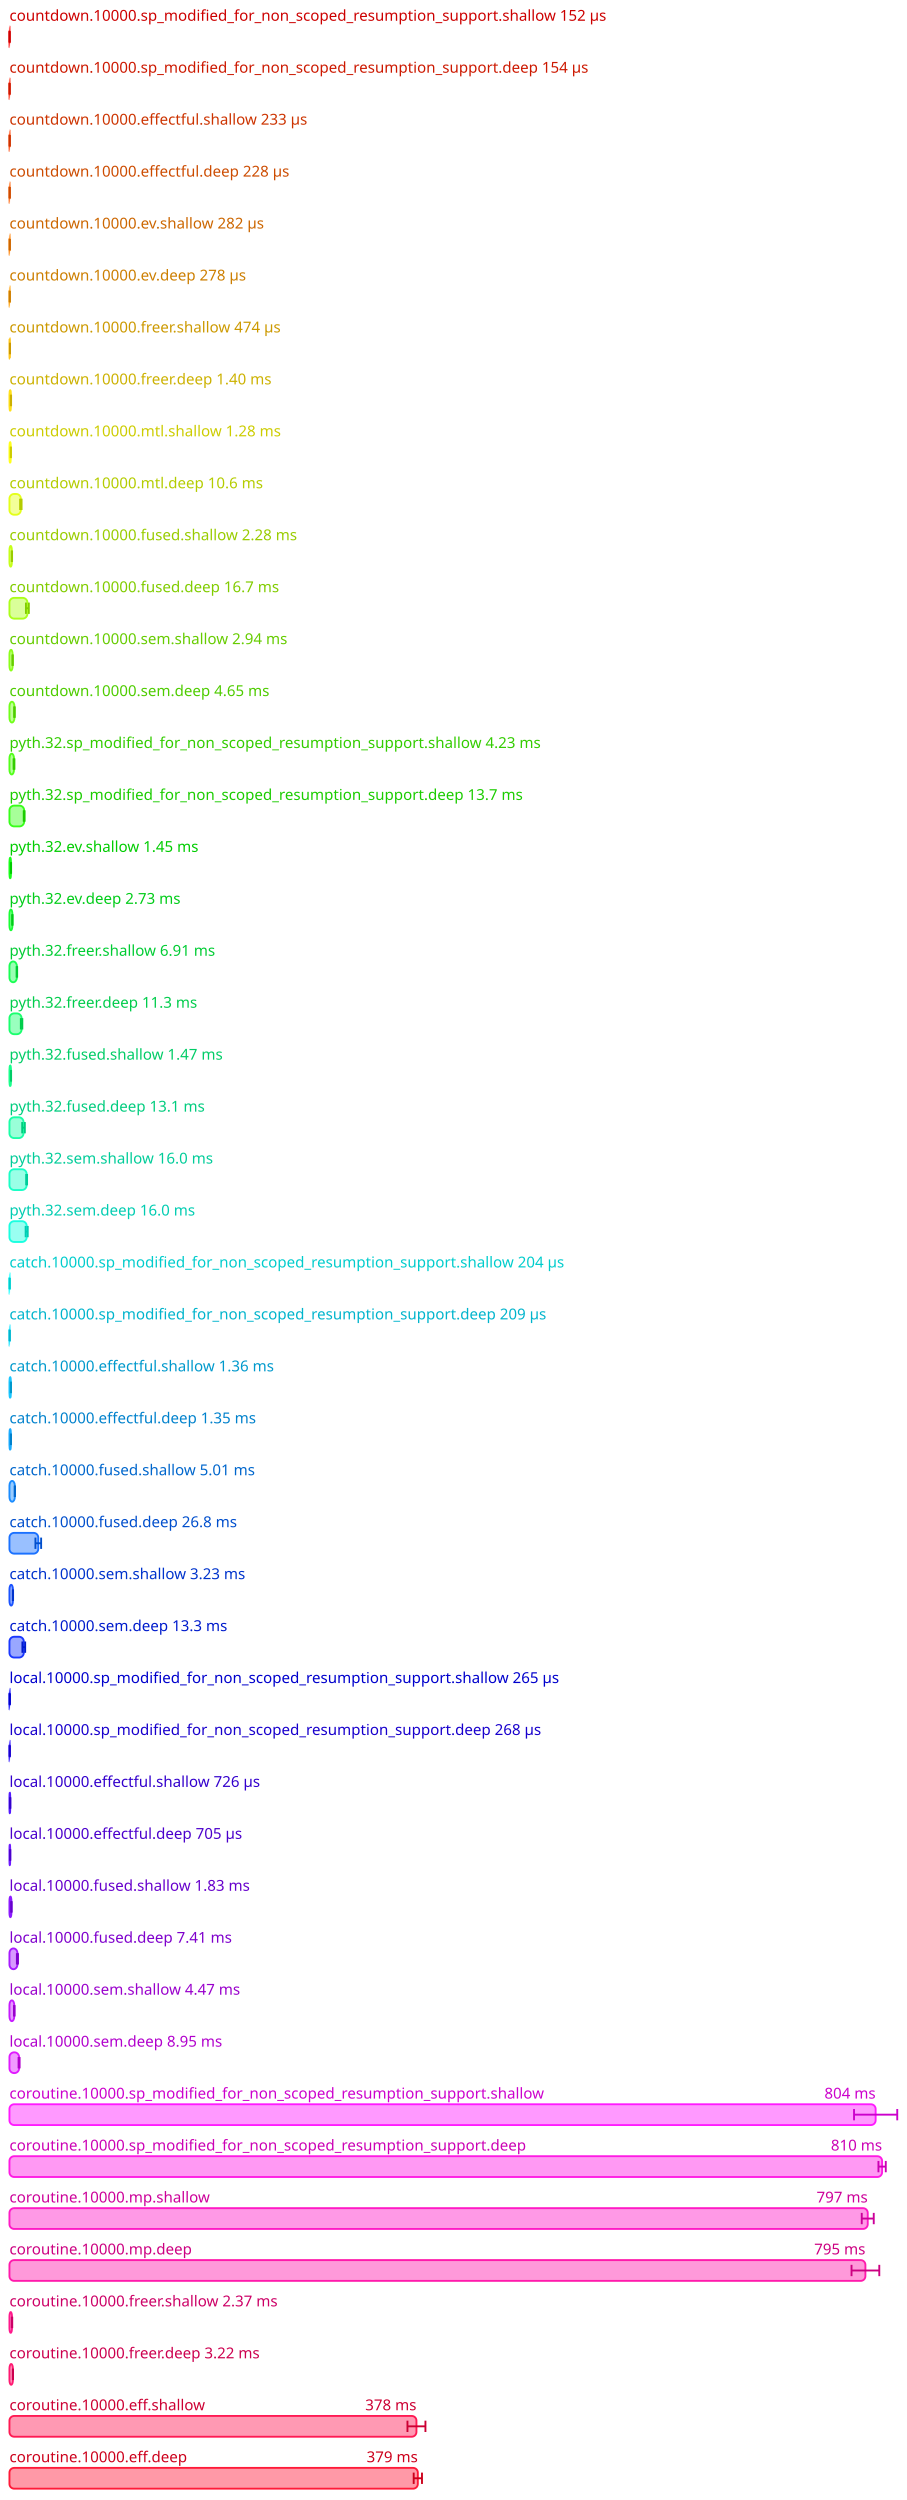
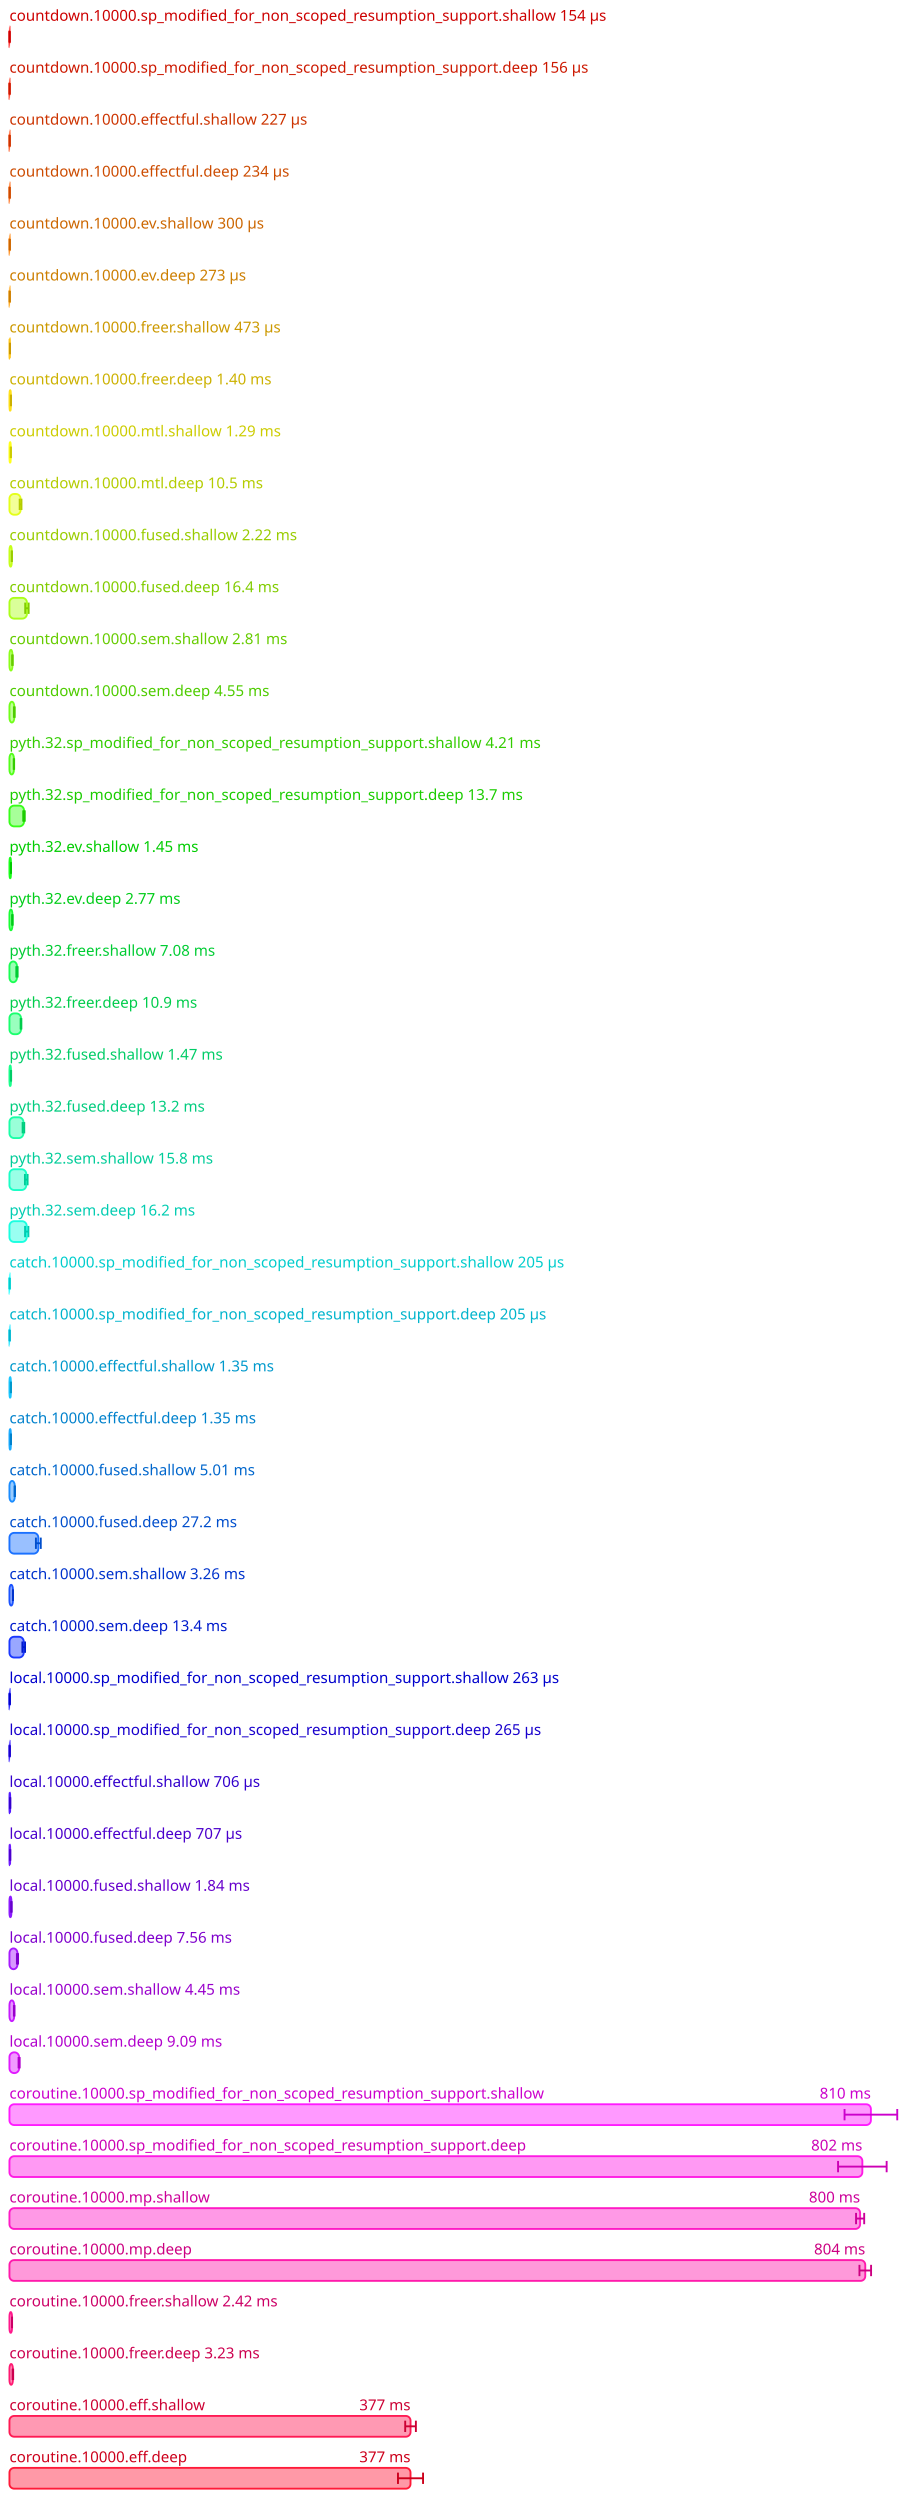
<svg xmlns="http://www.w3.org/2000/svg" height="2647" width="960.0" font-size="16" font-family="sans-serif" stroke-width="2">
  <g transform="translate(10.0 0)">
-     <text fill="hsl(0, 100%, 40%)" y="22">countdown.10000.sp_modified_for_non_scoped_resumption_support.shallow 152  μs</text>
-     <g>
-       <rect y="28" rx="5" height="22" width="0.174" fill="hsl(0, 100%, 80%)" stroke="hsl(0, 100%, 55%)" />
+     <text fill="hsl(0, 100%, 40%)" y="22">countdown.10000.sp_modified_for_non_scoped_resumption_support.shallow 154  μs</text>
+     <g>
+       <rect y="28" rx="5" height="22" width="0.173" fill="hsl(0, 100%, 80%)" stroke="hsl(0, 100%, 55%)" />
      <g stroke="hsl(0, 100%, 40%)">
-         <line x1="0.161" x2="0.186" y1="39" y2="39" />
-         <line x1="0.161" x2="0.161" y1="33" y2="45" />
-         <line x1="0.186" x2="0.186" y1="33" y2="45" />
-       </g>
-     </g>
-     <text fill="hsl(7, 100%, 40%)" y="77">countdown.10000.sp_modified_for_non_scoped_resumption_support.deep 154  μs</text>
-     <g>
-       <rect y="83" rx="5" height="22" width="0.176" fill="hsl(7, 100%, 80%)" stroke="hsl(7, 100%, 55%)" />
+         <line x1="0.159" x2="0.188" y1="39" y2="39" />
+         <line x1="0.159" x2="0.159" y1="33" y2="45" />
+         <line x1="0.188" x2="0.188" y1="33" y2="45" />
+       </g>
+     </g>
+     <text fill="hsl(7, 100%, 40%)" y="77">countdown.10000.sp_modified_for_non_scoped_resumption_support.deep 156  μs</text>
+     <g>
+       <rect y="83" rx="5" height="22" width="0.175" fill="hsl(7, 100%, 80%)" stroke="hsl(7, 100%, 55%)" />
      <g stroke="hsl(7, 100%, 40%)">
-         <line x1="0.16" x2="0.192" y1="94" y2="94" />
-         <line x1="0.16" x2="0.16" y1="88" y2="100" />
-         <line x1="0.192" x2="0.192" y1="88" y2="100" />
-       </g>
-     </g>
-     <text fill="hsl(15, 100%, 40%)" y="132">countdown.10000.effectful.shallow 233  μs</text>
-     <g>
-       <rect y="138" rx="5" height="22" width="0.266" fill="hsl(15, 100%, 80%)" stroke="hsl(15, 100%, 55%)" />
+         <line x1="0.161" x2="0.19" y1="94" y2="94" />
+         <line x1="0.161" x2="0.161" y1="88" y2="100" />
+         <line x1="0.19" x2="0.19" y1="88" y2="100" />
+       </g>
+     </g>
+     <text fill="hsl(15, 100%, 40%)" y="132">countdown.10000.effectful.shallow 227  μs</text>
+     <g>
+       <rect y="138" rx="5" height="22" width="0.256" fill="hsl(15, 100%, 80%)" stroke="hsl(15, 100%, 55%)" />
      <g stroke="hsl(15, 100%, 40%)">
-         <line x1="0.24" x2="0.291" y1="149" y2="149" />
+         <line x1="0.24" x2="0.271" y1="149" y2="149" />
        <line x1="0.24" x2="0.24" y1="143" y2="155" />
-         <line x1="0.291" x2="0.291" y1="143" y2="155" />
-       </g>
-     </g>
-     <text fill="hsl(22, 100%, 40%)" y="187">countdown.10000.effectful.deep 228  μs</text>
-     <g>
-       <rect y="193" rx="5" height="22" width="0.26" fill="hsl(22, 100%, 80%)" stroke="hsl(22, 100%, 55%)" />
+         <line x1="0.271" x2="0.271" y1="143" y2="155" />
+       </g>
+     </g>
+     <text fill="hsl(22, 100%, 40%)" y="187">countdown.10000.effectful.deep 234  μs</text>
+     <g>
+       <rect y="193" rx="5" height="22" width="0.263" fill="hsl(22, 100%, 80%)" stroke="hsl(22, 100%, 55%)" />
      <g stroke="hsl(22, 100%, 40%)">
-         <line x1="0.244" x2="0.276" y1="204" y2="204" />
-         <line x1="0.244" x2="0.244" y1="198" y2="210" />
-         <line x1="0.276" x2="0.276" y1="198" y2="210" />
-       </g>
-     </g>
-     <text fill="hsl(30, 100%, 40%)" y="242">countdown.10000.ev.shallow 282  μs</text>
-     <g>
-       <rect y="248" rx="5" height="22" width="0.322" fill="hsl(30, 100%, 80%)" stroke="hsl(30, 100%, 55%)" />
+         <line x1="0.249" x2="0.277" y1="204" y2="204" />
+         <line x1="0.249" x2="0.249" y1="198" y2="210" />
+         <line x1="0.277" x2="0.277" y1="198" y2="210" />
+       </g>
+     </g>
+     <text fill="hsl(30, 100%, 40%)" y="242">countdown.10000.ev.shallow 300  μs</text>
+     <g>
+       <rect y="248" rx="5" height="22" width="0.337" fill="hsl(30, 100%, 80%)" stroke="hsl(30, 100%, 55%)" />
      <g stroke="hsl(30, 100%, 40%)">
-         <line x1="0.296" x2="0.348" y1="259" y2="259" />
-         <line x1="0.296" x2="0.296" y1="253" y2="265" />
-         <line x1="0.348" x2="0.348" y1="253" y2="265" />
-       </g>
-     </g>
-     <text fill="hsl(37, 100%, 40%)" y="297">countdown.10000.ev.deep 278  μs</text>
-     <g>
-       <rect y="303" rx="5" height="22" width="0.317" fill="hsl(37, 100%, 80%)" stroke="hsl(37, 100%, 55%)" />
+         <line x1="0.311" x2="0.364" y1="259" y2="259" />
+         <line x1="0.311" x2="0.311" y1="253" y2="265" />
+         <line x1="0.364" x2="0.364" y1="253" y2="265" />
+       </g>
+     </g>
+     <text fill="hsl(37, 100%, 40%)" y="297">countdown.10000.ev.deep 273  μs</text>
+     <g>
+       <rect y="303" rx="5" height="22" width="0.307" fill="hsl(37, 100%, 80%)" stroke="hsl(37, 100%, 55%)" />
      <g stroke="hsl(37, 100%, 40%)">
-         <line x1="0.296" x2="0.338" y1="314" y2="314" />
-         <line x1="0.296" x2="0.296" y1="308" y2="320" />
-         <line x1="0.338" x2="0.338" y1="308" y2="320" />
-       </g>
-     </g>
-     <text fill="hsl(45, 100%, 40%)" y="352">countdown.10000.freer.shallow 474  μs</text>
-     <g>
-       <rect y="358" rx="5" height="22" width="0.541" fill="hsl(45, 100%, 80%)" stroke="hsl(45, 100%, 55%)" />
+         <line x1="0.281" x2="0.333" y1="314" y2="314" />
+         <line x1="0.281" x2="0.281" y1="308" y2="320" />
+         <line x1="0.333" x2="0.333" y1="308" y2="320" />
+       </g>
+     </g>
+     <text fill="hsl(45, 100%, 40%)" y="352">countdown.10000.freer.shallow 473  μs</text>
+     <g>
+       <rect y="358" rx="5" height="22" width="0.533" fill="hsl(45, 100%, 80%)" stroke="hsl(45, 100%, 55%)" />
      <g stroke="hsl(45, 100%, 40%)">
-         <line x1="0.488" x2="0.593" y1="369" y2="369" />
-         <line x1="0.488" x2="0.488" y1="363" y2="375" />
-         <line x1="0.593" x2="0.593" y1="363" y2="375" />
+         <line x1="0.508" x2="0.557" y1="369" y2="369" />
+         <line x1="0.508" x2="0.508" y1="363" y2="375" />
+         <line x1="0.557" x2="0.557" y1="363" y2="375" />
      </g>
    </g>
    <text fill="hsl(52, 100%, 40%)" y="407">countdown.10000.freer.deep 1.40 ms</text>
    <g>
-       <rect y="413" rx="5" height="22" width="1.594" fill="hsl(52, 100%, 80%)" stroke="hsl(52, 100%, 55%)" />
+       <rect y="413" rx="5" height="22" width="1.579" fill="hsl(52, 100%, 80%)" stroke="hsl(52, 100%, 55%)" />
      <g stroke="hsl(52, 100%, 40%)">
-         <line x1="1.436" x2="1.753" y1="424" y2="424" />
-         <line x1="1.436" x2="1.436" y1="418" y2="430" />
-         <line x1="1.753" x2="1.753" y1="418" y2="430" />
-       </g>
-     </g>
-     <text fill="hsl(60, 100%, 40%)" y="462">countdown.10000.mtl.shallow 1.28 ms</text>
-     <g>
-       <rect y="468" rx="5" height="22" width="1.458" fill="hsl(60, 100%, 80%)" stroke="hsl(60, 100%, 55%)" />
+         <line x1="1.483" x2="1.675" y1="424" y2="424" />
+         <line x1="1.483" x2="1.483" y1="418" y2="430" />
+         <line x1="1.675" x2="1.675" y1="418" y2="430" />
+       </g>
+     </g>
+     <text fill="hsl(60, 100%, 40%)" y="462">countdown.10000.mtl.shallow 1.29 ms</text>
+     <g>
+       <rect y="468" rx="5" height="22" width="1.448" fill="hsl(60, 100%, 80%)" stroke="hsl(60, 100%, 55%)" />
      <g stroke="hsl(60, 100%, 40%)">
-         <line x1="1.352" x2="1.565" y1="479" y2="479" />
-         <line x1="1.352" x2="1.352" y1="473" y2="485" />
-         <line x1="1.565" x2="1.565" y1="473" y2="485" />
-       </g>
-     </g>
-     <text fill="hsl(67, 100%, 40%)" y="517">countdown.10000.mtl.deep 10.6 ms</text>
-     <g>
-       <rect y="523" rx="5" height="22" width="12.07" fill="hsl(67, 100%, 80%)" stroke="hsl(67, 100%, 55%)" />
+         <line x1="1.344" x2="1.553" y1="479" y2="479" />
+         <line x1="1.344" x2="1.344" y1="473" y2="485" />
+         <line x1="1.553" x2="1.553" y1="473" y2="485" />
+       </g>
+     </g>
+     <text fill="hsl(67, 100%, 40%)" y="517">countdown.10000.mtl.deep 10.5 ms</text>
+     <g>
+       <rect y="523" rx="5" height="22" width="11.785" fill="hsl(67, 100%, 80%)" stroke="hsl(67, 100%, 55%)" />
      <g stroke="hsl(67, 100%, 40%)">
-         <line x1="11.281" x2="12.859" y1="534" y2="534" />
-         <line x1="11.281" x2="11.281" y1="528" y2="540" />
-         <line x1="12.859" x2="12.859" y1="528" y2="540" />
-       </g>
-     </g>
-     <text fill="hsl(75, 100%, 40%)" y="572">countdown.10000.fused.shallow 2.28 ms</text>
-     <g>
-       <rect y="578" rx="5" height="22" width="2.595" fill="hsl(75, 100%, 80%)" stroke="hsl(75, 100%, 55%)" />
+         <line x1="10.824" x2="12.745" y1="534" y2="534" />
+         <line x1="10.824" x2="10.824" y1="528" y2="540" />
+         <line x1="12.745" x2="12.745" y1="528" y2="540" />
+       </g>
+     </g>
+     <text fill="hsl(75, 100%, 40%)" y="572">countdown.10000.fused.shallow 2.22 ms</text>
+     <g>
+       <rect y="578" rx="5" height="22" width="2.495" fill="hsl(75, 100%, 80%)" stroke="hsl(75, 100%, 55%)" />
      <g stroke="hsl(75, 100%, 40%)">
-         <line x1="2.392" x2="2.798" y1="589" y2="589" />
-         <line x1="2.392" x2="2.392" y1="583" y2="595" />
-         <line x1="2.798" x2="2.798" y1="583" y2="595" />
-       </g>
-     </g>
-     <text fill="hsl(82, 100%, 40%)" y="627">countdown.10000.fused.deep 16.7 ms</text>
-     <g>
-       <rect y="633" rx="5" height="22" width="18.995" fill="hsl(82, 100%, 80%)" stroke="hsl(82, 100%, 55%)" />
+         <line x1="2.37" x2="2.621" y1="589" y2="589" />
+         <line x1="2.37" x2="2.37" y1="583" y2="595" />
+         <line x1="2.621" x2="2.621" y1="583" y2="595" />
+       </g>
+     </g>
+     <text fill="hsl(82, 100%, 40%)" y="627">countdown.10000.fused.deep 16.4 ms</text>
+     <g>
+       <rect y="633" rx="5" height="22" width="18.519" fill="hsl(82, 100%, 80%)" stroke="hsl(82, 100%, 55%)" />
      <g stroke="hsl(82, 100%, 40%)">
-         <line x1="17.457" x2="20.532" y1="644" y2="644" />
-         <line x1="17.457" x2="17.457" y1="638" y2="650" />
-         <line x1="20.532" x2="20.532" y1="638" y2="650" />
-       </g>
-     </g>
-     <text fill="hsl(90, 100%, 40%)" y="682">countdown.10000.sem.shallow 2.94 ms</text>
-     <g>
-       <rect y="688" rx="5" height="22" width="3.353" fill="hsl(90, 100%, 80%)" stroke="hsl(90, 100%, 55%)" />
+         <line x1="16.695" x2="20.343" y1="644" y2="644" />
+         <line x1="16.695" x2="16.695" y1="638" y2="650" />
+         <line x1="20.343" x2="20.343" y1="638" y2="650" />
+       </g>
+     </g>
+     <text fill="hsl(90, 100%, 40%)" y="682">countdown.10000.sem.shallow 2.81 ms</text>
+     <g>
+       <rect y="688" rx="5" height="22" width="3.161" fill="hsl(90, 100%, 80%)" stroke="hsl(90, 100%, 55%)" />
      <g stroke="hsl(90, 100%, 40%)">
-         <line x1="3.16" x2="3.545" y1="699" y2="699" />
-         <line x1="3.16" x2="3.16" y1="693" y2="705" />
-         <line x1="3.545" x2="3.545" y1="693" y2="705" />
-       </g>
-     </g>
-     <text fill="hsl(97, 100%, 40%)" y="737">countdown.10000.sem.deep 4.65 ms</text>
-     <g>
-       <rect y="743" rx="5" height="22" width="5.306" fill="hsl(97, 100%, 80%)" stroke="hsl(97, 100%, 55%)" />
+         <line x1="2.857" x2="3.464" y1="699" y2="699" />
+         <line x1="2.857" x2="2.857" y1="693" y2="705" />
+         <line x1="3.464" x2="3.464" y1="693" y2="705" />
+       </g>
+     </g>
+     <text fill="hsl(97, 100%, 40%)" y="737">countdown.10000.sem.deep 4.55 ms</text>
+     <g>
+       <rect y="743" rx="5" height="22" width="5.127" fill="hsl(97, 100%, 80%)" stroke="hsl(97, 100%, 55%)" />
      <g stroke="hsl(97, 100%, 40%)">
-         <line x1="5.004" x2="5.609" y1="754" y2="754" />
-         <line x1="5.004" x2="5.004" y1="748" y2="760" />
-         <line x1="5.609" x2="5.609" y1="748" y2="760" />
-       </g>
-     </g>
-     <text fill="hsl(105, 100%, 40%)" y="792">pyth.32.sp_modified_for_non_scoped_resumption_support.shallow 4.23 ms</text>
-     <g>
-       <rect y="798" rx="5" height="22" width="4.82" fill="hsl(105, 100%, 80%)" stroke="hsl(105, 100%, 55%)" />
+         <line x1="4.705" x2="5.55" y1="754" y2="754" />
+         <line x1="4.705" x2="4.705" y1="748" y2="760" />
+         <line x1="5.55" x2="5.55" y1="748" y2="760" />
+       </g>
+     </g>
+     <text fill="hsl(105, 100%, 40%)" y="792">pyth.32.sp_modified_for_non_scoped_resumption_support.shallow 4.21 ms</text>
+     <g>
+       <rect y="798" rx="5" height="22" width="4.738" fill="hsl(105, 100%, 80%)" stroke="hsl(105, 100%, 55%)" />
      <g stroke="hsl(105, 100%, 40%)">
-         <line x1="4.373" x2="5.268" y1="809" y2="809" />
-         <line x1="4.373" x2="4.373" y1="803" y2="815" />
-         <line x1="5.268" x2="5.268" y1="803" y2="815" />
+         <line x1="4.506" x2="4.97" y1="809" y2="809" />
+         <line x1="4.506" x2="4.506" y1="803" y2="815" />
+         <line x1="4.97" x2="4.97" y1="803" y2="815" />
      </g>
    </g>
    <text fill="hsl(112, 100%, 40%)" y="847">pyth.32.sp_modified_for_non_scoped_resumption_support.deep 13.7 ms</text>
    <g>
-       <rect y="853" rx="5" height="22" width="15.574" fill="hsl(112, 100%, 80%)" stroke="hsl(112, 100%, 55%)" />
+       <rect y="853" rx="5" height="22" width="15.407" fill="hsl(112, 100%, 80%)" stroke="hsl(112, 100%, 55%)" />
      <g stroke="hsl(112, 100%, 40%)">
-         <line x1="15.121" x2="16.028" y1="864" y2="864" />
-         <line x1="15.121" x2="15.121" y1="858" y2="870" />
-         <line x1="16.028" x2="16.028" y1="858" y2="870" />
+         <line x1="14.603" x2="16.212" y1="864" y2="864" />
+         <line x1="14.603" x2="14.603" y1="858" y2="870" />
+         <line x1="16.212" x2="16.212" y1="858" y2="870" />
      </g>
    </g>
    <text fill="hsl(120, 100%, 40%)" y="902">pyth.32.ev.shallow 1.45 ms</text>
    <g>
-       <rect y="908" rx="5" height="22" width="1.657" fill="hsl(120, 100%, 80%)" stroke="hsl(120, 100%, 55%)" />
+       <rect y="908" rx="5" height="22" width="1.629" fill="hsl(120, 100%, 80%)" stroke="hsl(120, 100%, 55%)" />
      <g stroke="hsl(120, 100%, 40%)">
-         <line x1="1.549" x2="1.765" y1="919" y2="919" />
-         <line x1="1.549" x2="1.549" y1="913" y2="925" />
-         <line x1="1.765" x2="1.765" y1="913" y2="925" />
-       </g>
-     </g>
-     <text fill="hsl(127, 100%, 40%)" y="957">pyth.32.ev.deep 2.73 ms</text>
-     <g>
-       <rect y="963" rx="5" height="22" width="3.111" fill="hsl(127, 100%, 80%)" stroke="hsl(127, 100%, 55%)" />
+         <line x1="1.604" x2="1.655" y1="919" y2="919" />
+         <line x1="1.604" x2="1.604" y1="913" y2="925" />
+         <line x1="1.655" x2="1.655" y1="913" y2="925" />
+       </g>
+     </g>
+     <text fill="hsl(127, 100%, 40%)" y="957">pyth.32.ev.deep 2.77 ms</text>
+     <g>
+       <rect y="963" rx="5" height="22" width="3.119" fill="hsl(127, 100%, 80%)" stroke="hsl(127, 100%, 55%)" />
      <g stroke="hsl(127, 100%, 40%)">
-         <line x1="3.032" x2="3.191" y1="974" y2="974" />
-         <line x1="3.032" x2="3.032" y1="968" y2="980" />
-         <line x1="3.191" x2="3.191" y1="968" y2="980" />
-       </g>
-     </g>
-     <text fill="hsl(135, 100%, 40%)" y="1012">pyth.32.freer.shallow 6.91 ms</text>
-     <g>
-       <rect y="1018" rx="5" height="22" width="7.875" fill="hsl(135, 100%, 80%)" stroke="hsl(135, 100%, 55%)" />
+         <line x1="2.867" x2="3.37" y1="974" y2="974" />
+         <line x1="2.867" x2="2.867" y1="968" y2="980" />
+         <line x1="3.37" x2="3.37" y1="968" y2="980" />
+       </g>
+     </g>
+     <text fill="hsl(135, 100%, 40%)" y="1012">pyth.32.freer.shallow 7.08 ms</text>
+     <g>
+       <rect y="1018" rx="5" height="22" width="7.972" fill="hsl(135, 100%, 80%)" stroke="hsl(135, 100%, 55%)" />
      <g stroke="hsl(135, 100%, 40%)">
-         <line x1="7.583" x2="8.167" y1="1029" y2="1029" />
-         <line x1="7.583" x2="7.583" y1="1023" y2="1035" />
-         <line x1="8.167" x2="8.167" y1="1023" y2="1035" />
-       </g>
-     </g>
-     <text fill="hsl(142, 100%, 40%)" y="1067">pyth.32.freer.deep 11.3 ms</text>
-     <g>
-       <rect y="1073" rx="5" height="22" width="12.838" fill="hsl(142, 100%, 80%)" stroke="hsl(142, 100%, 55%)" />
+         <line x1="7.274" x2="8.669" y1="1029" y2="1029" />
+         <line x1="7.274" x2="7.274" y1="1023" y2="1035" />
+         <line x1="8.669" x2="8.669" y1="1023" y2="1035" />
+       </g>
+     </g>
+     <text fill="hsl(142, 100%, 40%)" y="1067">pyth.32.freer.deep 10.9 ms</text>
+     <g>
+       <rect y="1073" rx="5" height="22" width="12.231" fill="hsl(142, 100%, 80%)" stroke="hsl(142, 100%, 55%)" />
      <g stroke="hsl(142, 100%, 40%)">
-         <line x1="12.044" x2="13.633" y1="1084" y2="1084" />
-         <line x1="12.044" x2="12.044" y1="1078" y2="1090" />
-         <line x1="13.633" x2="13.633" y1="1078" y2="1090" />
+         <line x1="11.833" x2="12.628" y1="1084" y2="1084" />
+         <line x1="11.833" x2="11.833" y1="1078" y2="1090" />
+         <line x1="12.628" x2="12.628" y1="1078" y2="1090" />
      </g>
    </g>
    <text fill="hsl(150, 100%, 40%)" y="1122">pyth.32.fused.shallow 1.47 ms</text>
    <g>
-       <rect y="1128" rx="5" height="22" width="1.674" fill="hsl(150, 100%, 80%)" stroke="hsl(150, 100%, 55%)" />
+       <rect y="1128" rx="5" height="22" width="1.659" fill="hsl(150, 100%, 80%)" stroke="hsl(150, 100%, 55%)" />
      <g stroke="hsl(150, 100%, 40%)">
-         <line x1="1.578" x2="1.77" y1="1139" y2="1139" />
-         <line x1="1.578" x2="1.578" y1="1133" y2="1145" />
-         <line x1="1.77" x2="1.77" y1="1133" y2="1145" />
-       </g>
-     </g>
-     <text fill="hsl(157, 100%, 40%)" y="1177">pyth.32.fused.deep 13.1 ms</text>
-     <g>
-       <rect y="1183" rx="5" height="22" width="14.899" fill="hsl(157, 100%, 80%)" stroke="hsl(157, 100%, 55%)" />
+         <line x1="1.515" x2="1.802" y1="1139" y2="1139" />
+         <line x1="1.515" x2="1.515" y1="1133" y2="1145" />
+         <line x1="1.802" x2="1.802" y1="1133" y2="1145" />
+       </g>
+     </g>
+     <text fill="hsl(157, 100%, 40%)" y="1177">pyth.32.fused.deep 13.2 ms</text>
+     <g>
+       <rect y="1183" rx="5" height="22" width="14.815" fill="hsl(157, 100%, 80%)" stroke="hsl(157, 100%, 55%)" />
      <g stroke="hsl(157, 100%, 40%)">
-         <line x1="13.5" x2="16.298" y1="1194" y2="1194" />
-         <line x1="13.5" x2="13.5" y1="1188" y2="1200" />
-         <line x1="16.298" x2="16.298" y1="1188" y2="1200" />
-       </g>
-     </g>
-     <text fill="hsl(165, 100%, 40%)" y="1232">pyth.32.sem.shallow 16.0 ms</text>
-     <g>
-       <rect y="1238" rx="5" height="22" width="18.194" fill="hsl(165, 100%, 80%)" stroke="hsl(165, 100%, 55%)" />
+         <line x1="13.945" x2="15.684" y1="1194" y2="1194" />
+         <line x1="13.945" x2="13.945" y1="1188" y2="1200" />
+         <line x1="15.684" x2="15.684" y1="1188" y2="1200" />
+       </g>
+     </g>
+     <text fill="hsl(165, 100%, 40%)" y="1232">pyth.32.sem.shallow 15.8 ms</text>
+     <g>
+       <rect y="1238" rx="5" height="22" width="17.813" fill="hsl(165, 100%, 80%)" stroke="hsl(165, 100%, 55%)" />
      <g stroke="hsl(165, 100%, 40%)">
-         <line x1="17.718" x2="18.67" y1="1249" y2="1249" />
-         <line x1="17.718" x2="17.718" y1="1243" y2="1255" />
-         <line x1="18.67" x2="18.67" y1="1243" y2="1255" />
-       </g>
-     </g>
-     <text fill="hsl(172, 100%, 40%)" y="1287">pyth.32.sem.deep 16.0 ms</text>
-     <g>
-       <rect y="1293" rx="5" height="22" width="18.256" fill="hsl(172, 100%, 80%)" stroke="hsl(172, 100%, 55%)" />
+         <line x1="16.393" x2="19.232" y1="1249" y2="1249" />
+         <line x1="16.393" x2="16.393" y1="1243" y2="1255" />
+         <line x1="19.232" x2="19.232" y1="1243" y2="1255" />
+       </g>
+     </g>
+     <text fill="hsl(172, 100%, 40%)" y="1287">pyth.32.sem.deep 16.2 ms</text>
+     <g>
+       <rect y="1293" rx="5" height="22" width="18.297" fill="hsl(172, 100%, 80%)" stroke="hsl(172, 100%, 55%)" />
      <g stroke="hsl(172, 100%, 40%)">
-         <line x1="17.141" x2="19.37" y1="1304" y2="1304" />
-         <line x1="17.141" x2="17.141" y1="1298" y2="1310" />
-         <line x1="19.37" x2="19.37" y1="1298" y2="1310" />
-       </g>
-     </g>
-     <text fill="hsl(180, 100%, 40%)" y="1342">catch.10000.sp_modified_for_non_scoped_resumption_support.shallow 204  μs</text>
-     <g>
-       <rect y="1348" rx="5" height="22" width="0.233" fill="hsl(180, 100%, 80%)" stroke="hsl(180, 100%, 55%)" />
+         <line x1="16.543" x2="20.051" y1="1304" y2="1304" />
+         <line x1="16.543" x2="16.543" y1="1298" y2="1310" />
+         <line x1="20.051" x2="20.051" y1="1298" y2="1310" />
+       </g>
+     </g>
+     <text fill="hsl(180, 100%, 40%)" y="1342">catch.10000.sp_modified_for_non_scoped_resumption_support.shallow 205  μs</text>
+     <g>
+       <rect y="1348" rx="5" height="22" width="0.231" fill="hsl(180, 100%, 80%)" stroke="hsl(180, 100%, 55%)" />
      <g stroke="hsl(180, 100%, 40%)">
-         <line x1="0.215" x2="0.251" y1="1359" y2="1359" />
-         <line x1="0.215" x2="0.215" y1="1353" y2="1365" />
-         <line x1="0.251" x2="0.251" y1="1353" y2="1365" />
-       </g>
-     </g>
-     <text fill="hsl(187, 100%, 40%)" y="1397">catch.10000.sp_modified_for_non_scoped_resumption_support.deep 209  μs</text>
-     <g>
-       <rect y="1403" rx="5" height="22" width="0.238" fill="hsl(187, 100%, 80%)" stroke="hsl(187, 100%, 55%)" />
+         <line x1="0.216" x2="0.246" y1="1359" y2="1359" />
+         <line x1="0.216" x2="0.216" y1="1353" y2="1365" />
+         <line x1="0.246" x2="0.246" y1="1353" y2="1365" />
+       </g>
+     </g>
+     <text fill="hsl(187, 100%, 40%)" y="1397">catch.10000.sp_modified_for_non_scoped_resumption_support.deep 205  μs</text>
+     <g>
+       <rect y="1403" rx="5" height="22" width="0.231" fill="hsl(187, 100%, 80%)" stroke="hsl(187, 100%, 55%)" />
      <g stroke="hsl(187, 100%, 40%)">
-         <line x1="0.224" x2="0.252" y1="1414" y2="1414" />
-         <line x1="0.224" x2="0.224" y1="1408" y2="1420" />
-         <line x1="0.252" x2="0.252" y1="1408" y2="1420" />
-       </g>
-     </g>
-     <text fill="hsl(195, 100%, 40%)" y="1452">catch.10000.effectful.shallow 1.36 ms</text>
-     <g>
-       <rect y="1458" rx="5" height="22" width="1.545" fill="hsl(195, 100%, 80%)" stroke="hsl(195, 100%, 55%)" />
+         <line x1="0.21" x2="0.251" y1="1414" y2="1414" />
+         <line x1="0.21" x2="0.21" y1="1408" y2="1420" />
+         <line x1="0.251" x2="0.251" y1="1408" y2="1420" />
+       </g>
+     </g>
+     <text fill="hsl(195, 100%, 40%)" y="1452">catch.10000.effectful.shallow 1.35 ms</text>
+     <g>
+       <rect y="1458" rx="5" height="22" width="1.521" fill="hsl(195, 100%, 80%)" stroke="hsl(195, 100%, 55%)" />
      <g stroke="hsl(195, 100%, 40%)">
-         <line x1="1.415" x2="1.676" y1="1469" y2="1469" />
-         <line x1="1.415" x2="1.415" y1="1463" y2="1475" />
-         <line x1="1.676" x2="1.676" y1="1463" y2="1475" />
+         <line x1="1.409" x2="1.633" y1="1469" y2="1469" />
+         <line x1="1.409" x2="1.409" y1="1463" y2="1475" />
+         <line x1="1.633" x2="1.633" y1="1463" y2="1475" />
      </g>
    </g>
    <text fill="hsl(202, 100%, 40%)" y="1507">catch.10000.effectful.deep 1.35 ms</text>
    <g>
-       <rect y="1513" rx="5" height="22" width="1.543" fill="hsl(202, 100%, 80%)" stroke="hsl(202, 100%, 55%)" />
+       <rect y="1513" rx="5" height="22" width="1.524" fill="hsl(202, 100%, 80%)" stroke="hsl(202, 100%, 55%)" />
      <g stroke="hsl(202, 100%, 40%)">
-         <line x1="1.438" x2="1.649" y1="1524" y2="1524" />
-         <line x1="1.438" x2="1.438" y1="1518" y2="1530" />
-         <line x1="1.649" x2="1.649" y1="1518" y2="1530" />
+         <line x1="1.397" x2="1.65" y1="1524" y2="1524" />
+         <line x1="1.397" x2="1.397" y1="1518" y2="1530" />
+         <line x1="1.65" x2="1.65" y1="1518" y2="1530" />
      </g>
    </g>
    <text fill="hsl(210, 100%, 40%)" y="1562">catch.10000.fused.shallow 5.01 ms</text>
    <g>
-       <rect y="1568" rx="5" height="22" width="5.711" fill="hsl(210, 100%, 80%)" stroke="hsl(210, 100%, 55%)" />
+       <rect y="1568" rx="5" height="22" width="5.648" fill="hsl(210, 100%, 80%)" stroke="hsl(210, 100%, 55%)" />
      <g stroke="hsl(210, 100%, 40%)">
-         <line x1="5.541" x2="5.88" y1="1579" y2="1579" />
-         <line x1="5.541" x2="5.541" y1="1573" y2="1585" />
-         <line x1="5.88" x2="5.88" y1="1573" y2="1585" />
-       </g>
-     </g>
-     <text fill="hsl(217, 100%, 40%)" y="1617">catch.10000.fused.deep 26.8 ms</text>
-     <g>
-       <rect y="1623" rx="5" height="22" width="30.528" fill="hsl(217, 100%, 80%)" stroke="hsl(217, 100%, 55%)" />
+         <line x1="5.449" x2="5.847" y1="1579" y2="1579" />
+         <line x1="5.449" x2="5.449" y1="1573" y2="1585" />
+         <line x1="5.847" x2="5.847" y1="1573" y2="1585" />
+       </g>
+     </g>
+     <text fill="hsl(217, 100%, 40%)" y="1617">catch.10000.fused.deep 27.2 ms</text>
+     <g>
+       <rect y="1623" rx="5" height="22" width="30.591" fill="hsl(217, 100%, 80%)" stroke="hsl(217, 100%, 55%)" />
      <g stroke="hsl(217, 100%, 40%)">
-         <line x1="27.508" x2="33.547" y1="1634" y2="1634" />
-         <line x1="27.508" x2="27.508" y1="1628" y2="1640" />
-         <line x1="33.547" x2="33.547" y1="1628" y2="1640" />
-       </g>
-     </g>
-     <text fill="hsl(225, 100%, 40%)" y="1672">catch.10000.sem.shallow 3.23 ms</text>
-     <g>
-       <rect y="1678" rx="5" height="22" width="3.683" fill="hsl(225, 100%, 80%)" stroke="hsl(225, 100%, 55%)" />
+         <line x1="28.024" x2="33.159" y1="1634" y2="1634" />
+         <line x1="28.024" x2="28.024" y1="1628" y2="1640" />
+         <line x1="33.159" x2="33.159" y1="1628" y2="1640" />
+       </g>
+     </g>
+     <text fill="hsl(225, 100%, 40%)" y="1672">catch.10000.sem.shallow 3.26 ms</text>
+     <g>
+       <rect y="1678" rx="5" height="22" width="3.666" fill="hsl(225, 100%, 80%)" stroke="hsl(225, 100%, 55%)" />
      <g stroke="hsl(225, 100%, 40%)">
-         <line x1="3.507" x2="3.86" y1="1689" y2="1689" />
-         <line x1="3.507" x2="3.507" y1="1683" y2="1695" />
-         <line x1="3.86" x2="3.86" y1="1683" y2="1695" />
-       </g>
-     </g>
-     <text fill="hsl(232, 100%, 40%)" y="1727">catch.10000.sem.deep 13.3 ms</text>
-     <g>
-       <rect y="1733" rx="5" height="22" width="15.19" fill="hsl(232, 100%, 80%)" stroke="hsl(232, 100%, 55%)" />
+         <line x1="3.561" x2="3.772" y1="1689" y2="1689" />
+         <line x1="3.561" x2="3.561" y1="1683" y2="1695" />
+         <line x1="3.772" x2="3.772" y1="1683" y2="1695" />
+       </g>
+     </g>
+     <text fill="hsl(232, 100%, 40%)" y="1727">catch.10000.sem.deep 13.4 ms</text>
+     <g>
+       <rect y="1733" rx="5" height="22" width="15.115" fill="hsl(232, 100%, 80%)" stroke="hsl(232, 100%, 55%)" />
      <g stroke="hsl(232, 100%, 40%)">
-         <line x1="13.726" x2="16.654" y1="1744" y2="1744" />
-         <line x1="13.726" x2="13.726" y1="1738" y2="1750" />
-         <line x1="16.654" x2="16.654" y1="1738" y2="1750" />
-       </g>
-     </g>
-     <text fill="hsl(240, 100%, 40%)" y="1782">local.10000.sp_modified_for_non_scoped_resumption_support.shallow 265  μs</text>
-     <g>
-       <rect y="1788" rx="5" height="22" width="0.302" fill="hsl(240, 100%, 80%)" stroke="hsl(240, 100%, 55%)" />
+         <line x1="13.702" x2="16.527" y1="1744" y2="1744" />
+         <line x1="13.702" x2="13.702" y1="1738" y2="1750" />
+         <line x1="16.527" x2="16.527" y1="1738" y2="1750" />
+       </g>
+     </g>
+     <text fill="hsl(240, 100%, 40%)" y="1782">local.10000.sp_modified_for_non_scoped_resumption_support.shallow 263  μs</text>
+     <g>
+       <rect y="1788" rx="5" height="22" width="0.297" fill="hsl(240, 100%, 80%)" stroke="hsl(240, 100%, 55%)" />
      <g stroke="hsl(240, 100%, 40%)">
-         <line x1="0.284" x2="0.32" y1="1799" y2="1799" />
-         <line x1="0.284" x2="0.284" y1="1793" y2="1805" />
-         <line x1="0.32" x2="0.32" y1="1793" y2="1805" />
-       </g>
-     </g>
-     <text fill="hsl(247, 100%, 40%)" y="1837">local.10000.sp_modified_for_non_scoped_resumption_support.deep 268  μs</text>
-     <g>
-       <rect y="1843" rx="5" height="22" width="0.305" fill="hsl(247, 100%, 80%)" stroke="hsl(247, 100%, 55%)" />
+         <line x1="0.271" x2="0.322" y1="1799" y2="1799" />
+         <line x1="0.271" x2="0.271" y1="1793" y2="1805" />
+         <line x1="0.322" x2="0.322" y1="1793" y2="1805" />
+       </g>
+     </g>
+     <text fill="hsl(247, 100%, 40%)" y="1837">local.10000.sp_modified_for_non_scoped_resumption_support.deep 265  μs</text>
+     <g>
+       <rect y="1843" rx="5" height="22" width="0.298" fill="hsl(247, 100%, 80%)" stroke="hsl(247, 100%, 55%)" />
      <g stroke="hsl(247, 100%, 40%)">
-         <line x1="0.283" x2="0.328" y1="1854" y2="1854" />
-         <line x1="0.283" x2="0.283" y1="1848" y2="1860" />
-         <line x1="0.328" x2="0.328" y1="1848" y2="1860" />
-       </g>
-     </g>
-     <text fill="hsl(255, 100%, 40%)" y="1892">local.10000.effectful.shallow 726  μs</text>
-     <g>
-       <rect y="1898" rx="5" height="22" width="0.827" fill="hsl(255, 100%, 80%)" stroke="hsl(255, 100%, 55%)" />
+         <line x1="0.273" x2="0.323" y1="1854" y2="1854" />
+         <line x1="0.273" x2="0.273" y1="1848" y2="1860" />
+         <line x1="0.323" x2="0.323" y1="1848" y2="1860" />
+       </g>
+     </g>
+     <text fill="hsl(255, 100%, 40%)" y="1892">local.10000.effectful.shallow 706  μs</text>
+     <g>
+       <rect y="1898" rx="5" height="22" width="0.795" fill="hsl(255, 100%, 80%)" stroke="hsl(255, 100%, 55%)" />
      <g stroke="hsl(255, 100%, 40%)">
-         <line x1="0.749" x2="0.906" y1="1909" y2="1909" />
-         <line x1="0.749" x2="0.749" y1="1903" y2="1915" />
-         <line x1="0.906" x2="0.906" y1="1903" y2="1915" />
-       </g>
-     </g>
-     <text fill="hsl(262, 100%, 40%)" y="1947">local.10000.effectful.deep 705  μs</text>
-     <g>
-       <rect y="1953" rx="5" height="22" width="0.804" fill="hsl(262, 100%, 80%)" stroke="hsl(262, 100%, 55%)" />
+         <line x1="0.723" x2="0.867" y1="1909" y2="1909" />
+         <line x1="0.723" x2="0.723" y1="1903" y2="1915" />
+         <line x1="0.867" x2="0.867" y1="1903" y2="1915" />
+       </g>
+     </g>
+     <text fill="hsl(262, 100%, 40%)" y="1947">local.10000.effectful.deep 707  μs</text>
+     <g>
+       <rect y="1953" rx="5" height="22" width="0.797" fill="hsl(262, 100%, 80%)" stroke="hsl(262, 100%, 55%)" />
      <g stroke="hsl(262, 100%, 40%)">
-         <line x1="0.737" x2="0.87" y1="1964" y2="1964" />
-         <line x1="0.737" x2="0.737" y1="1958" y2="1970" />
-         <line x1="0.87" x2="0.87" y1="1958" y2="1970" />
-       </g>
-     </g>
-     <text fill="hsl(270, 100%, 40%)" y="2002">local.10000.fused.shallow 1.83 ms</text>
-     <g>
-       <rect y="2008" rx="5" height="22" width="2.085" fill="hsl(270, 100%, 80%)" stroke="hsl(270, 100%, 55%)" />
+         <line x1="0.747" x2="0.846" y1="1964" y2="1964" />
+         <line x1="0.747" x2="0.747" y1="1958" y2="1970" />
+         <line x1="0.846" x2="0.846" y1="1958" y2="1970" />
+       </g>
+     </g>
+     <text fill="hsl(270, 100%, 40%)" y="2002">local.10000.fused.shallow 1.84 ms</text>
+     <g>
+       <rect y="2008" rx="5" height="22" width="2.074" fill="hsl(270, 100%, 80%)" stroke="hsl(270, 100%, 55%)" />
      <g stroke="hsl(270, 100%, 40%)">
-         <line x1="1.877" x2="2.292" y1="2019" y2="2019" />
-         <line x1="1.877" x2="1.877" y1="2013" y2="2025" />
-         <line x1="2.292" x2="2.292" y1="2013" y2="2025" />
-       </g>
-     </g>
-     <text fill="hsl(277, 100%, 40%)" y="2057">local.10000.fused.deep 7.41 ms</text>
-     <g>
-       <rect y="2063" rx="5" height="22" width="8.454" fill="hsl(277, 100%, 80%)" stroke="hsl(277, 100%, 55%)" />
+         <line x1="1.892" x2="2.256" y1="2019" y2="2019" />
+         <line x1="1.892" x2="1.892" y1="2013" y2="2025" />
+         <line x1="2.256" x2="2.256" y1="2013" y2="2025" />
+       </g>
+     </g>
+     <text fill="hsl(277, 100%, 40%)" y="2057">local.10000.fused.deep 7.56 ms</text>
+     <g>
+       <rect y="2063" rx="5" height="22" width="8.513" fill="hsl(277, 100%, 80%)" stroke="hsl(277, 100%, 55%)" />
      <g stroke="hsl(277, 100%, 40%)">
-         <line x1="7.867" x2="9.04" y1="2074" y2="2074" />
-         <line x1="7.867" x2="7.867" y1="2068" y2="2080" />
-         <line x1="9.04" x2="9.04" y1="2068" y2="2080" />
-       </g>
-     </g>
-     <text fill="hsl(285, 100%, 40%)" y="2112">local.10000.sem.shallow 4.47 ms</text>
-     <g>
-       <rect y="2118" rx="5" height="22" width="5.097" fill="hsl(285, 100%, 80%)" stroke="hsl(285, 100%, 55%)" />
+         <line x1="7.89" x2="9.136" y1="2074" y2="2074" />
+         <line x1="7.89" x2="7.89" y1="2068" y2="2080" />
+         <line x1="9.136" x2="9.136" y1="2068" y2="2080" />
+       </g>
+     </g>
+     <text fill="hsl(285, 100%, 40%)" y="2112">local.10000.sem.shallow 4.45 ms</text>
+     <g>
+       <rect y="2118" rx="5" height="22" width="5.017" fill="hsl(285, 100%, 80%)" stroke="hsl(285, 100%, 55%)" />
      <g stroke="hsl(285, 100%, 40%)">
-         <line x1="4.747" x2="5.447" y1="2129" y2="2129" />
-         <line x1="4.747" x2="4.747" y1="2123" y2="2135" />
-         <line x1="5.447" x2="5.447" y1="2123" y2="2135" />
-       </g>
-     </g>
-     <text fill="hsl(292, 100%, 40%)" y="2167">local.10000.sem.deep 8.95 ms</text>
-     <g>
-       <rect y="2173" rx="5" height="22" width="10.204" fill="hsl(292, 100%, 80%)" stroke="hsl(292, 100%, 55%)" />
+         <line x1="4.7" x2="5.334" y1="2129" y2="2129" />
+         <line x1="4.7" x2="4.7" y1="2123" y2="2135" />
+         <line x1="5.334" x2="5.334" y1="2123" y2="2135" />
+       </g>
+     </g>
+     <text fill="hsl(292, 100%, 40%)" y="2167">local.10000.sem.deep 9.09 ms</text>
+     <g>
+       <rect y="2173" rx="5" height="22" width="10.234" fill="hsl(292, 100%, 80%)" stroke="hsl(292, 100%, 55%)" />
      <g stroke="hsl(292, 100%, 40%)">
-         <line x1="9.646" x2="10.762" y1="2184" y2="2184" />
+         <line x1="9.646" x2="10.823" y1="2184" y2="2184" />
        <line x1="9.646" x2="9.646" y1="2178" y2="2190" />
-         <line x1="10.762" x2="10.762" y1="2178" y2="2190" />
+         <line x1="10.823" x2="10.823" y1="2178" y2="2190" />
      </g>
    </g>
    <g fill="hsl(300, 100%, 40%)">
      <text y="2222">coroutine.10000.sp_modified_for_non_scoped_resumption_support.shallow</text>
-       <text y="2222" x="917.123" text-anchor="end">804  ms</text>
-     </g>
-     <g>
-       <rect y="2228" rx="5" height="22" width="917.123" fill="hsl(300, 100%, 80%)" stroke="hsl(300, 100%, 55%)" />
+       <text y="2222" x="912.101" text-anchor="end">810  ms</text>
+     </g>
+     <g>
+       <rect y="2228" rx="5" height="22" width="912.101" fill="hsl(300, 100%, 80%)" stroke="hsl(300, 100%, 55%)" />
      <g stroke="hsl(300, 100%, 40%)">
-         <line x1="894.247" x2="940.0" y1="2239" y2="2239" />
-         <line x1="894.247" x2="894.247" y1="2233" y2="2245" />
+         <line x1="884.202" x2="940.0" y1="2239" y2="2239" />
+         <line x1="884.202" x2="884.202" y1="2233" y2="2245" />
        <line x1="940.0" x2="940.0" y1="2233" y2="2245" />
      </g>
    </g>
    <g fill="hsl(307, 100%, 40%)">
      <text y="2277">coroutine.10000.sp_modified_for_non_scoped_resumption_support.deep</text>
-       <text y="2277" x="923.975" text-anchor="end">810  ms</text>
-     </g>
-     <g>
-       <rect y="2283" rx="5" height="22" width="923.975" fill="hsl(307, 100%, 80%)" stroke="hsl(307, 100%, 55%)" />
+       <text y="2277" x="903.057" text-anchor="end">802  ms</text>
+     </g>
+     <g>
+       <rect y="2283" rx="5" height="22" width="903.057" fill="hsl(307, 100%, 80%)" stroke="hsl(307, 100%, 55%)" />
      <g stroke="hsl(307, 100%, 40%)">
-         <line x1="920.098" x2="927.852" y1="2294" y2="2294" />
-         <line x1="920.098" x2="920.098" y1="2288" y2="2300" />
-         <line x1="927.852" x2="927.852" y1="2288" y2="2300" />
+         <line x1="877.336" x2="928.778" y1="2294" y2="2294" />
+         <line x1="877.336" x2="877.336" y1="2288" y2="2300" />
+         <line x1="928.778" x2="928.778" y1="2288" y2="2300" />
      </g>
    </g>
    <g fill="hsl(315, 100%, 40%)">
      <text y="2332">coroutine.10000.mp.shallow</text>
-       <text y="2332" x="908.769" text-anchor="end">797  ms</text>
-     </g>
-     <g>
-       <rect y="2338" rx="5" height="22" width="908.769" fill="hsl(315, 100%, 80%)" stroke="hsl(315, 100%, 55%)" />
+       <text y="2332" x="900.693" text-anchor="end">800  ms</text>
+     </g>
+     <g>
+       <rect y="2338" rx="5" height="22" width="900.693" fill="hsl(315, 100%, 80%)" stroke="hsl(315, 100%, 55%)" />
      <g stroke="hsl(315, 100%, 40%)">
-         <line x1="902.417" x2="915.122" y1="2349" y2="2349" />
-         <line x1="902.417" x2="902.417" y1="2343" y2="2355" />
-         <line x1="915.122" x2="915.122" y1="2343" y2="2355" />
+         <line x1="896.384" x2="905.001" y1="2349" y2="2349" />
+         <line x1="896.384" x2="896.384" y1="2343" y2="2355" />
+         <line x1="905.001" x2="905.001" y1="2343" y2="2355" />
      </g>
    </g>
    <g fill="hsl(322, 100%, 40%)">
      <text y="2387">coroutine.10000.mp.deep</text>
-       <text y="2387" x="906.293" text-anchor="end">795  ms</text>
-     </g>
-     <g>
-       <rect y="2393" rx="5" height="22" width="906.293" fill="hsl(322, 100%, 80%)" stroke="hsl(322, 100%, 55%)" />
+       <text y="2387" x="906.141" text-anchor="end">804  ms</text>
+     </g>
+     <g>
+       <rect y="2393" rx="5" height="22" width="906.141" fill="hsl(322, 100%, 80%)" stroke="hsl(322, 100%, 55%)" />
      <g stroke="hsl(322, 100%, 40%)">
-         <line x1="891.596" x2="920.99" y1="2404" y2="2404" />
-         <line x1="891.596" x2="891.596" y1="2398" y2="2410" />
-         <line x1="920.99" x2="920.99" y1="2398" y2="2410" />
-       </g>
-     </g>
-     <text fill="hsl(330, 100%, 40%)" y="2442">coroutine.10000.freer.shallow 2.37 ms</text>
-     <g>
-       <rect y="2448" rx="5" height="22" width="2.705" fill="hsl(330, 100%, 80%)" stroke="hsl(330, 100%, 55%)" />
+         <line x1="899.985" x2="912.297" y1="2404" y2="2404" />
+         <line x1="899.985" x2="899.985" y1="2398" y2="2410" />
+         <line x1="912.297" x2="912.297" y1="2398" y2="2410" />
+       </g>
+     </g>
+     <text fill="hsl(330, 100%, 40%)" y="2442">coroutine.10000.freer.shallow 2.42 ms</text>
+     <g>
+       <rect y="2448" rx="5" height="22" width="2.731" fill="hsl(330, 100%, 80%)" stroke="hsl(330, 100%, 55%)" />
      <g stroke="hsl(330, 100%, 40%)">
-         <line x1="2.456" x2="2.954" y1="2459" y2="2459" />
-         <line x1="2.456" x2="2.456" y1="2453" y2="2465" />
-         <line x1="2.954" x2="2.954" y1="2453" y2="2465" />
-       </g>
-     </g>
-     <text fill="hsl(337, 100%, 40%)" y="2497">coroutine.10000.freer.deep 3.22 ms</text>
-     <g>
-       <rect y="2503" rx="5" height="22" width="3.667" fill="hsl(337, 100%, 80%)" stroke="hsl(337, 100%, 55%)" />
+         <line x1="2.666" x2="2.797" y1="2459" y2="2459" />
+         <line x1="2.666" x2="2.666" y1="2453" y2="2465" />
+         <line x1="2.797" x2="2.797" y1="2453" y2="2465" />
+       </g>
+     </g>
+     <text fill="hsl(337, 100%, 40%)" y="2497">coroutine.10000.freer.deep 3.23 ms</text>
+     <g>
+       <rect y="2503" rx="5" height="22" width="3.642" fill="hsl(337, 100%, 80%)" stroke="hsl(337, 100%, 55%)" />
      <g stroke="hsl(337, 100%, 40%)">
-         <line x1="3.535" x2="3.8" y1="2514" y2="2514" />
-         <line x1="3.535" x2="3.535" y1="2508" y2="2520" />
-         <line x1="3.8" x2="3.8" y1="2508" y2="2520" />
+         <line x1="3.344" x2="3.941" y1="2514" y2="2514" />
+         <line x1="3.344" x2="3.344" y1="2508" y2="2520" />
+         <line x1="3.941" x2="3.941" y1="2508" y2="2520" />
      </g>
    </g>
    <g fill="hsl(345, 100%, 40%)">
      <text y="2552">coroutine.10000.eff.shallow</text>
-       <text y="2552" x="430.935" text-anchor="end">378  ms</text>
-     </g>
-     <g>
-       <rect y="2558" rx="5" height="22" width="430.935" fill="hsl(345, 100%, 80%)" stroke="hsl(345, 100%, 55%)" />
+       <text y="2552" x="424.683" text-anchor="end">377  ms</text>
+     </g>
+     <g>
+       <rect y="2558" rx="5" height="22" width="424.683" fill="hsl(345, 100%, 80%)" stroke="hsl(345, 100%, 55%)" />
      <g stroke="hsl(345, 100%, 40%)">
-         <line x1="421.417" x2="440.452" y1="2569" y2="2569" />
-         <line x1="421.417" x2="421.417" y1="2563" y2="2575" />
-         <line x1="440.452" x2="440.452" y1="2563" y2="2575" />
+         <line x1="419.031" x2="430.334" y1="2569" y2="2569" />
+         <line x1="419.031" x2="419.031" y1="2563" y2="2575" />
+         <line x1="430.334" x2="430.334" y1="2563" y2="2575" />
      </g>
    </g>
    <g fill="hsl(352, 100%, 40%)">
      <text y="2607">coroutine.10000.eff.deep</text>
-       <text y="2607" x="432.401" text-anchor="end">379  ms</text>
-     </g>
-     <g>
-       <rect y="2613" rx="5" height="22" width="432.401" fill="hsl(352, 100%, 80%)" stroke="hsl(352, 100%, 55%)" />
+       <text y="2607" x="424.652" text-anchor="end">377  ms</text>
+     </g>
+     <g>
+       <rect y="2613" rx="5" height="22" width="424.652" fill="hsl(352, 100%, 80%)" stroke="hsl(352, 100%, 55%)" />
      <g stroke="hsl(352, 100%, 40%)">
-         <line x1="428.007" x2="436.795" y1="2624" y2="2624" />
-         <line x1="428.007" x2="428.007" y1="2618" y2="2630" />
-         <line x1="436.795" x2="436.795" y1="2618" y2="2630" />
+         <line x1="411.378" x2="437.926" y1="2624" y2="2624" />
+         <line x1="411.378" x2="411.378" y1="2618" y2="2630" />
+         <line x1="437.926" x2="437.926" y1="2618" y2="2630" />
      </g>
    </g>
  </g>
</svg>
